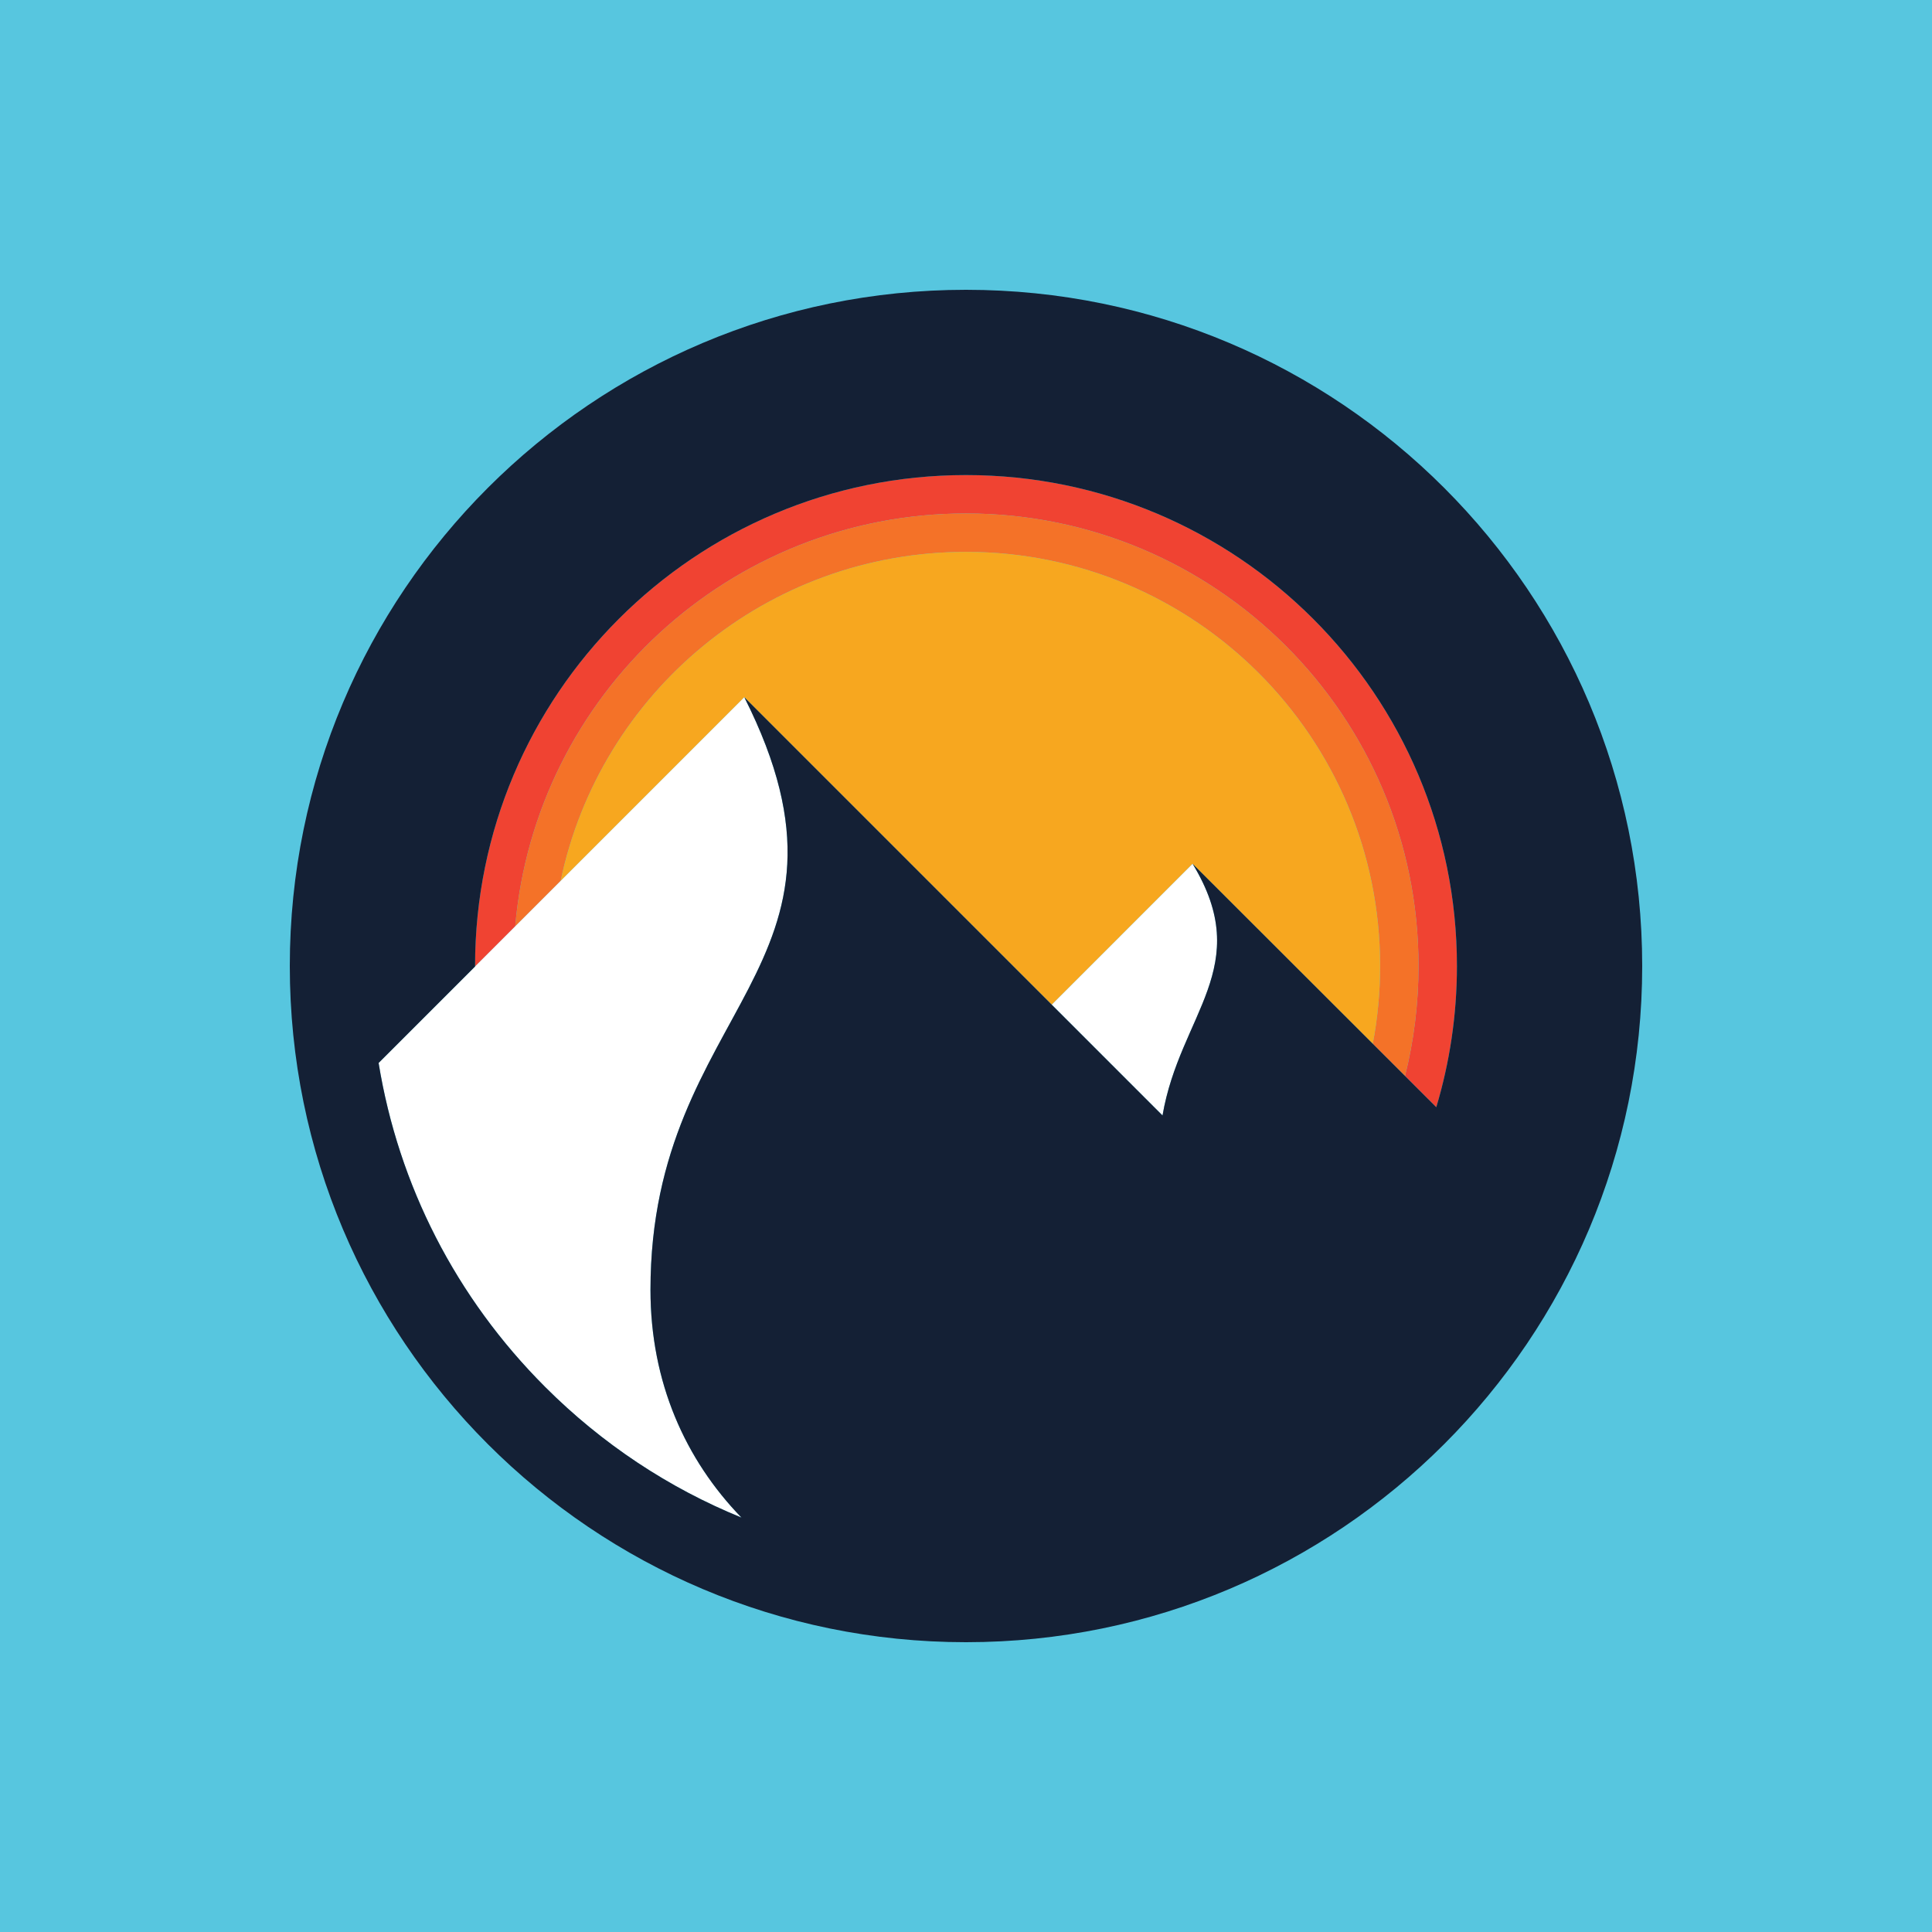
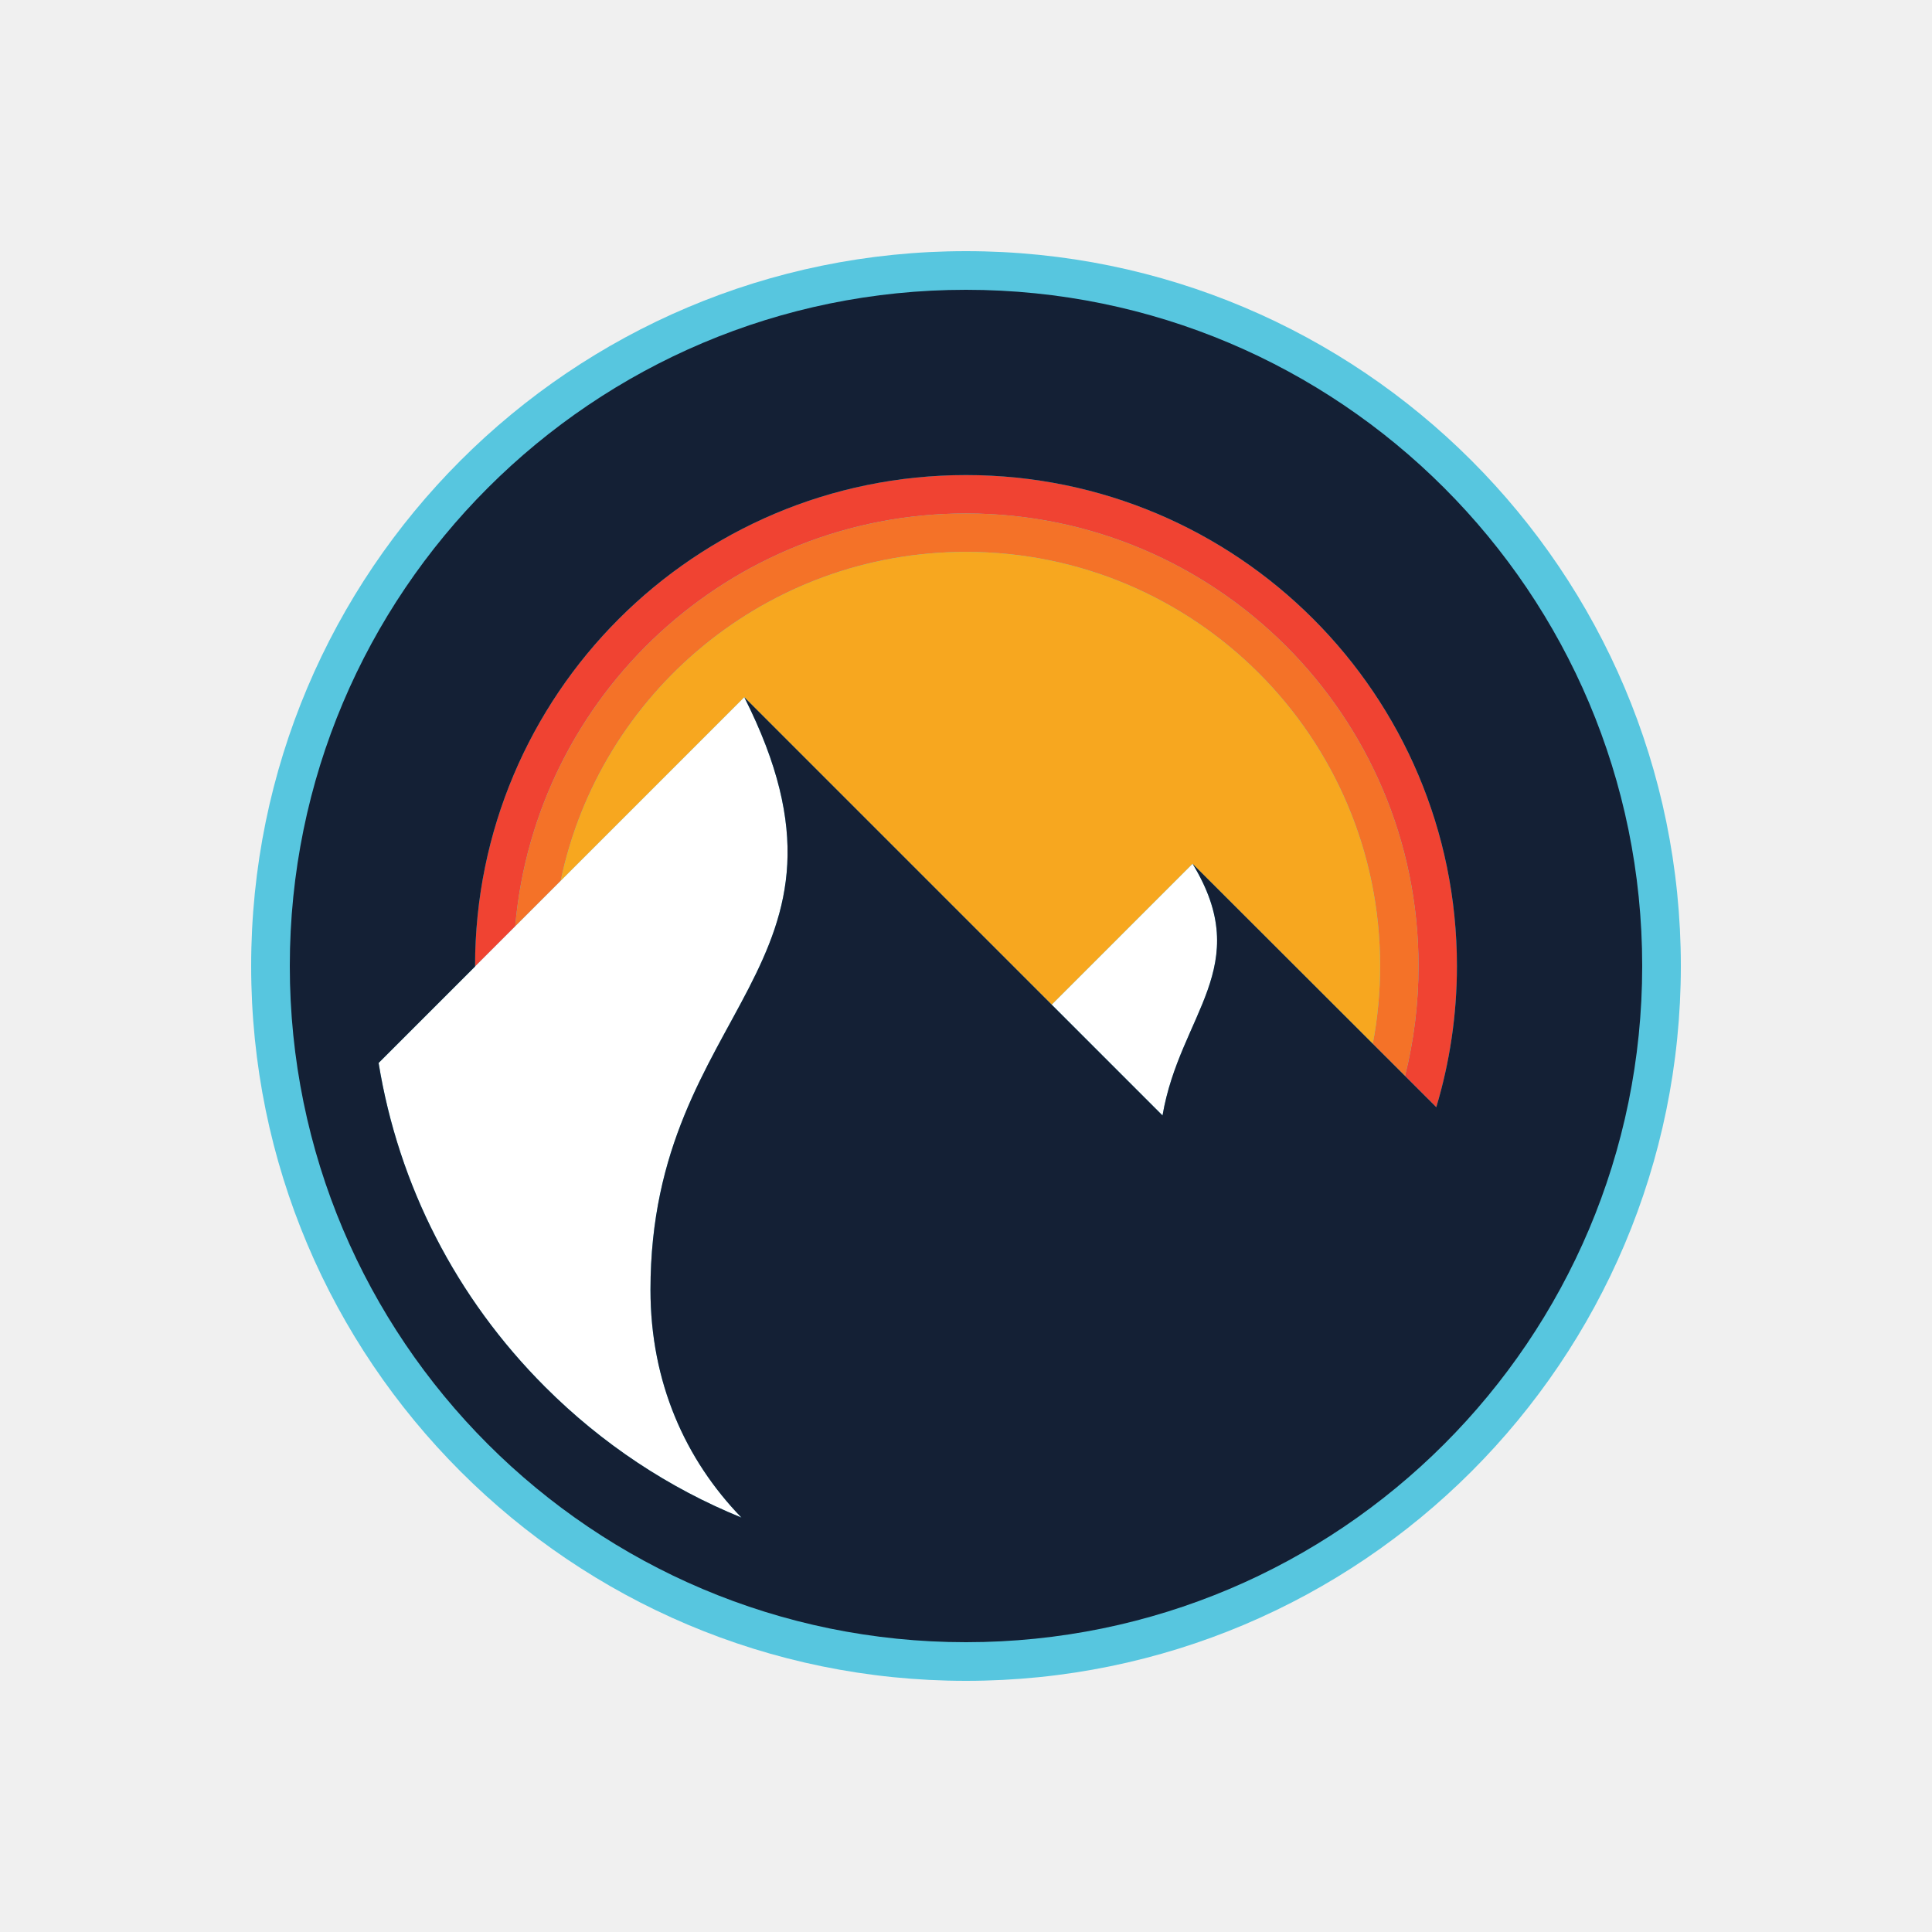
<svg xmlns="http://www.w3.org/2000/svg" version="1.1" id="svg2" xml:space="preserve" width="1333.333" height="1333.333" viewBox="0 0 1333.333 1333.333">
-   <defs id="defs6" />
-   <g id="g10" transform="matrix(1.333333,0,0,-1.333333,0,1333.333)">
+   <clipPath id="clipCircle">
+     <circle r="370" cx="500" cy="500" />
+   </clipPath>
+   <g id="g10" clip-path="url(#clipCircle)" transform="matrix(1.333333,0,0,-1.333333,0,1333.333)">
    <g id="g12" transform="scale(0.1)">
      <path d="M 0,0 H 10000 V 10000 H 0 V 0" style="fill:#57c6df;fill-opacity:1;fill-rule:nonzero;stroke:none" id="path14" />
      <path d="m 5000,7342.29 c 1293.56,0 2342.26,-1048.7 2342.26,-2342.3 0,-196.39 -24.3,-387.09 -69.84,-569.37 l 161.78,-161.57 c 69.4,231.5 106.9,476.81 106.9,730.94 0,1403.44 -1137.68,2541.11 -2541.1,2541.11 -1403.42,0 -2541.09,-1137.67 -2541.09,-2541.11 0,-0.89 0.03,-1.75 0.03,-2.65 l 207.84,207.85 c 103.96,1197.49 1108.81,2137.1 2333.22,2137.1" style="fill:#f04332;fill-opacity:1;fill-rule:nonzero;stroke:none" id="path16" />
      <path d="m 5000,7342.29 c -1224.41,0 -2229.26,-939.61 -2333.22,-2137.1 l 235.15,235.15 c 203.11,972.52 1065.29,1703.11 2098.07,1703.11 1183.74,0 2143.43,-959.7 2143.43,-2143.46 0,-137.66 -13.13,-272.23 -37.94,-402.64 l 166.93,-166.73 c 45.54,182.28 69.84,372.98 69.84,569.37 0,1293.6 -1048.7,2342.3 -2342.26,2342.3" style="fill:#f47228;fill-opacity:1;fill-rule:nonzero;stroke:none" id="path18" />
      <path d="m 5000,7143.45 c -1032.78,0 -1894.96,-730.59 -2098.07,-1703.11 l 950.66,950.66 1591.33,-1591.39 729.07,729.14 932.5,-931.4 c 24.81,130.41 37.94,264.98 37.94,402.64 0,1183.76 -959.69,2143.46 -2143.43,2143.46" style="fill:#f7a71f;fill-opacity:1;fill-rule:nonzero;stroke:none" id="path20" />
      <path d="m 6017.2,4226.33 c 89.39,524.73 480.21,769.14 155.79,1302.42 l -729.07,-729.14 573.28,-573.28" style="fill:#ffffff;fill-opacity:1;fill-rule:nonzero;stroke:none" id="path22" />
      <path d="m 3366.89,3323.94 c 0,1471.92 1192.59,1665.31 485.7,3067.06 l -950.66,-950.66 -235.15,-235.15 -207.84,-207.85 -499.28,-499.27 c 102.98,-632.16 399.92,-1214.84 861.74,-1676.67 295.55,-295.55 640.64,-523.5 1016.46,-676.43 -290.57,299.75 -470.97,699.97 -470.97,1178.97" style="fill:#ffffff;fill-opacity:1;fill-rule:nonzero;stroke:none" id="path24" />
      <path d="m 2821.4,2821.4 c -461.82,461.83 -758.76,1044.51 -861.74,1676.67 l 499.28,499.27 c 0,0.9 -0.03,1.76 -0.03,2.65 0,1403.44 1137.67,2541.11 2541.09,2541.11 1403.42,0 2541.1,-1137.67 2541.1,-2541.11 0,-254.13 -37.5,-499.44 -106.9,-730.94 l -161.78,161.57 -166.93,166.73 -932.5,931.4 c 324.42,-533.28 -66.4,-777.69 -155.79,-1302.42 L 5443.92,4799.61 3852.59,6391 c 706.89,-1401.75 -485.7,-1595.14 -485.7,-3067.06 0,-479 180.4,-879.22 470.97,-1178.97 -375.82,152.93 -720.91,380.88 -1016.46,676.43 z M 5000,8500 C 3066.98,8500 1500,6933.02 1500,4999.99 1500,3066.95 3066.98,1500 5000,1500 6933.02,1500 8500,3066.95 8500,4999.99 8500,6933.02 6933.02,8500 5000,8500" style="fill:#142035;fill-opacity:1;fill-rule:nonzero;stroke:none" id="path26" />
    </g>
  </g>
</svg>
